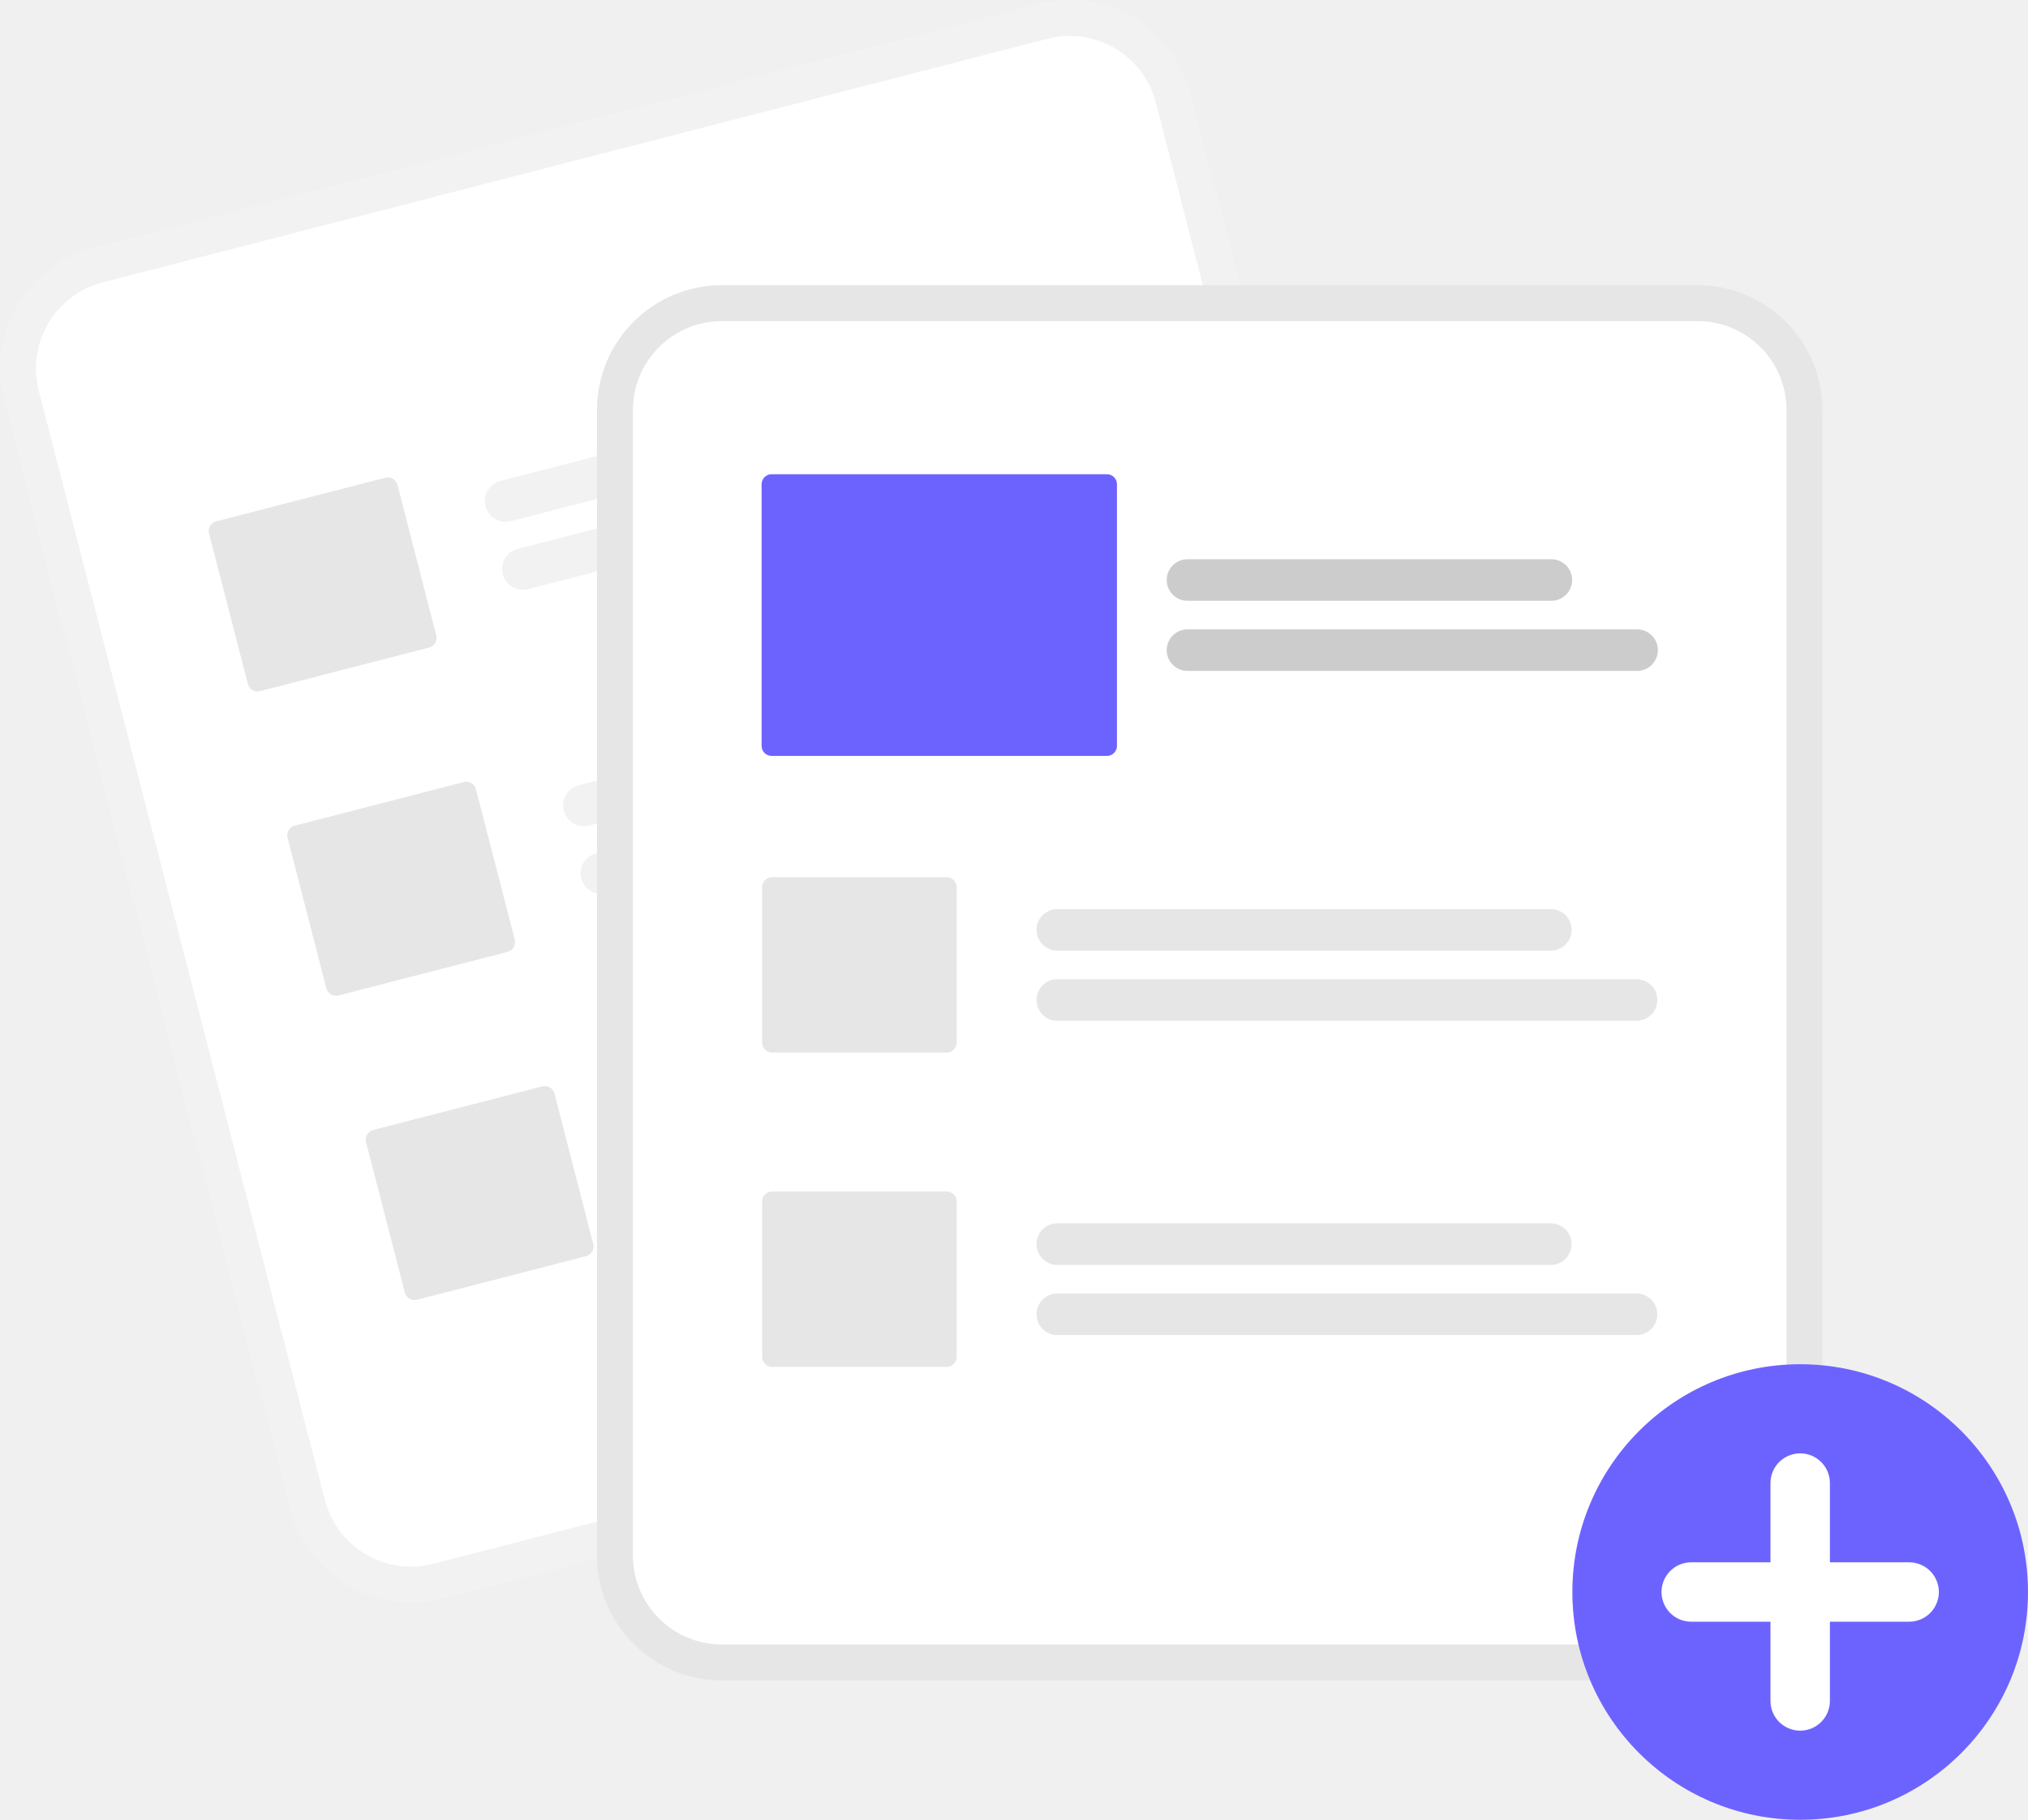
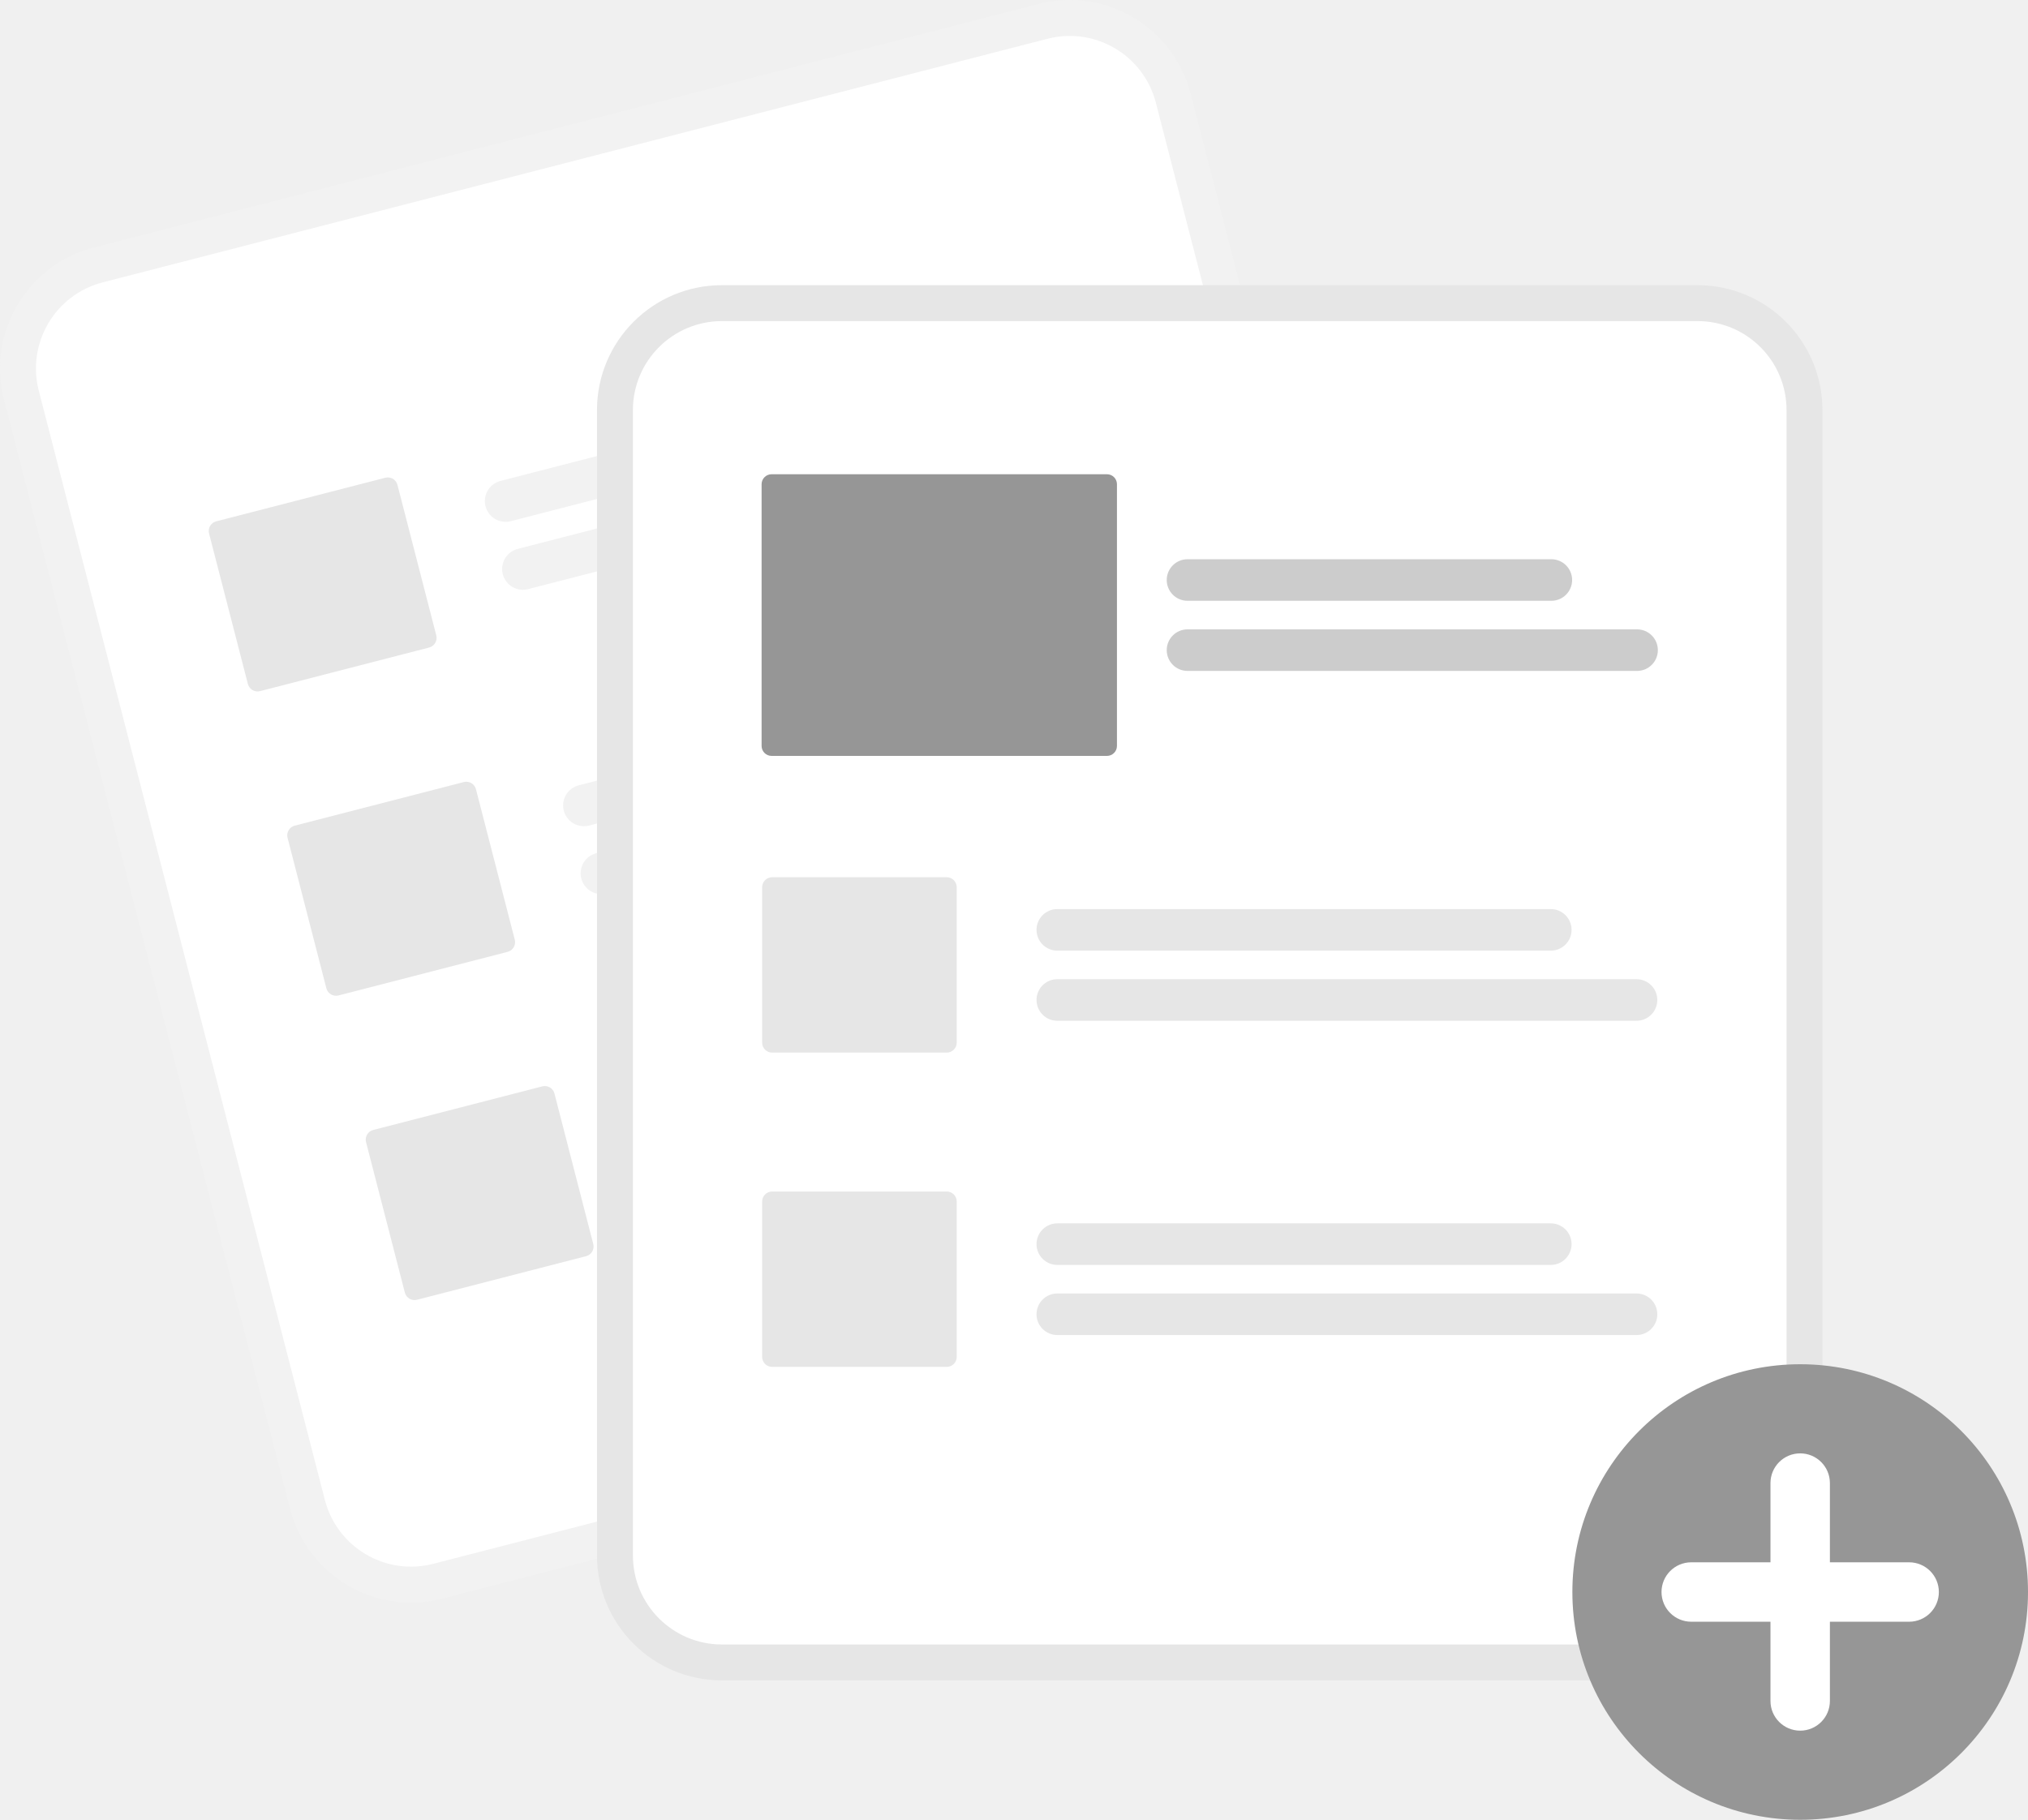
<svg xmlns="http://www.w3.org/2000/svg" data-name="Layer 1" width="782.044" height="701.88" viewBox="0 0 782.044 701.88">
  <path d="M609.488,100.59l-25.446,6.562L270.537,187.999,245.091,194.561A48.179,48.179,0,0,0,210.508,253.179L320.849,681.056a48.179,48.179,0,0,0,58.618,34.583l.066-.017,364.265-93.937.066-.017a48.179,48.179,0,0,0,34.583-58.618l-110.341-427.877A48.179,48.179,0,0,0,609.488,100.59Z" transform="translate(-208.9778 -99.05999)" fill="#f2f2f2" />
  <path d="M612.948,114.005l-30.139,7.772L278.69,200.204l-30.139,7.772a34.309,34.309,0,0,0-24.628,41.743l110.341,427.877a34.309,34.309,0,0,0,41.743,24.627l.066-.017,364.265-93.937.066-.017a34.309,34.309,0,0,0,24.627-41.743l-110.341-427.877A34.309,34.309,0,0,0,612.948,114.005Z" transform="translate(-208.9778 -99.05999)" fill="#fff" />
  <path d="M590.19,252.563,405.917,300.084a8.014,8.014,0,0,1-4.002-15.52l184.273-47.52A8.014,8.014,0,0,1,590.19,252.563Z" transform="translate(-208.9778 -99.05999)" fill="#f2f2f2" />
  <path d="M628.955,270.499,412.671,326.274a8.014,8.014,0,1,1-4.002-15.52l216.284-55.775a8.014,8.014,0,0,1,4.002,15.52Z" transform="translate(-208.9778 -99.05999)" fill="#f2f2f2" />
  <path d="M620.458,369.937l-184.273,47.52a8.014,8.014,0,1,1-4.002-15.52l184.273-47.52a8.014,8.014,0,1,1,4.002,15.52Z" transform="translate(-208.9778 -99.05999)" fill="#f2f2f2" />
  <path d="M659.223,387.873l-216.284,55.775a8.014,8.014,0,1,1-4.002-15.52l216.284-55.775a8.014,8.014,0,0,1,4.002,15.52Z" transform="translate(-208.9778 -99.05999)" fill="#f2f2f2" />
  <path d="M650.727,487.31l-184.273,47.52a8.014,8.014,0,0,1-4.002-15.52l184.273-47.52a8.014,8.014,0,0,1,4.002,15.52Z" transform="translate(-208.9778 -99.05999)" fill="#f2f2f2" />
  <path d="M689.492,505.246l-216.284,55.775a8.014,8.014,0,1,1-4.002-15.52l216.284-55.775a8.014,8.014,0,0,1,4.002,15.52Z" transform="translate(-208.9778 -99.05999)" fill="#f2f2f2" />
  <path d="M374.459,348.809l-65.212,16.817a3.847,3.847,0,0,1-4.681-2.761L289.596,304.816a3.847,3.847,0,0,1,2.761-4.681l65.212-16.817a3.847,3.847,0,0,1,4.681,2.761l14.969,58.048A3.847,3.847,0,0,1,374.459,348.809Z" transform="translate(-208.9778 -99.05999)" fill="#e6e6e6" />
  <path d="M404.727,466.182l-65.212,16.817a3.847,3.847,0,0,1-4.681-2.761l-14.969-58.048A3.847,3.847,0,0,1,322.626,417.509l65.212-16.817a3.847,3.847,0,0,1,4.681,2.761l14.969,58.048A3.847,3.847,0,0,1,404.727,466.182Z" transform="translate(-208.9778 -99.05999)" fill="#e6e6e6" />
  <path d="M434.995,583.556l-65.212,16.817a3.847,3.847,0,0,1-4.681-2.761l-14.969-58.048a3.847,3.847,0,0,1,2.761-4.681l65.212-16.817a3.847,3.847,0,0,1,4.681,2.761l14.969,58.048A3.847,3.847,0,0,1,434.995,583.556Z" transform="translate(-208.9778 -99.05999)" fill="#e6e6e6" />
  <path d="M863.636,209.052H487.318a48.179,48.179,0,0,0-48.125,48.125V699.053a48.179,48.179,0,0,0,48.125,48.125H863.636a48.179,48.179,0,0,0,48.125-48.125V257.177A48.179,48.179,0,0,0,863.636,209.052Z" transform="translate(-208.9778 -99.05999)" fill="#e6e6e6" />
  <path d="M863.637,222.906H487.318a34.309,34.309,0,0,0-34.271,34.271V699.053a34.309,34.309,0,0,0,34.271,34.271H863.637a34.309,34.309,0,0,0,34.271-34.271V257.177A34.309,34.309,0,0,0,863.637,222.906Z" transform="translate(-208.9778 -99.05999)" fill="#fff" />
-   <circle cx="694.194" cy="614.03" r="87.85" fill="#6c63ff" />
+   <circle cx="694.194" cy="614.03" r="87.85" fill="#969696" />
  <path d="M945.187,701.631H914.631V671.074a11.459,11.459,0,0,0-22.918,0v30.557H861.156a11.459,11.459,0,0,0,0,22.918h30.557V755.105a11.459,11.459,0,1,0,22.918,0V724.548h30.557a11.459,11.459,0,0,0,0-22.918Z" transform="translate(-208.9778 -99.05999)" fill="#fff" />
  <path d="M807.001,465.716H616.699a8.014,8.014,0,1,1,0-16.028H807.001a8.014,8.014,0,0,1,0,16.028Z" transform="translate(-208.9778 -99.05999)" fill="#e6e6e6" />
  <path d="M840.059,492.763H616.699a8.014,8.014,0,1,1,0-16.028H840.059a8.014,8.014,0,1,1,0,16.028Z" transform="translate(-208.9778 -99.05999)" fill="#e6e6e6" />
  <path d="M807.001,586.929H616.699a8.014,8.014,0,1,1,0-16.028H807.001a8.014,8.014,0,0,1,0,16.028Z" transform="translate(-208.9778 -99.05999)" fill="#e6e6e6" />
  <path d="M840.059,613.977H616.699a8.014,8.014,0,1,1,0-16.028H840.059a8.014,8.014,0,1,1,0,16.028Z" transform="translate(-208.9778 -99.05999)" fill="#e6e6e6" />
  <path d="M574.07,505.042H506.724a3.847,3.847,0,0,1-3.843-3.843V441.252a3.847,3.847,0,0,1,3.843-3.843h67.346a3.847,3.847,0,0,1,3.843,3.843v59.947A3.847,3.847,0,0,1,574.07,505.042Z" transform="translate(-208.9778 -99.05999)" fill="#e6e6e6" />
  <path d="M574.07,626.255H506.724a3.847,3.847,0,0,1-3.843-3.843V562.465a3.847,3.847,0,0,1,3.843-3.843h67.346a3.847,3.847,0,0,1,3.843,3.843v59.947A3.847,3.847,0,0,1,574.07,626.255Z" transform="translate(-208.9778 -99.05999)" fill="#e6e6e6" />
  <path d="M807.212,330.781H666.91a8.014,8.014,0,0,1,0-16.028H807.212a8.014,8.014,0,0,1,0,16.028Z" transform="translate(-208.9778 -99.05999)" fill="#ccc" />
  <path d="M840.27,357.829H666.91a8.014,8.014,0,1,1,0-16.028h173.36a8.014,8.014,0,0,1,0,16.028Z" transform="translate(-208.9778 -99.05999)" fill="#ccc" />
-   <path d="M635.859,390.607H506.513a3.847,3.847,0,0,1-3.843-3.843V285.817a3.847,3.847,0,0,1,3.843-3.843H635.859a3.847,3.847,0,0,1,3.843,3.843V386.764A3.847,3.847,0,0,1,635.859,390.607Z" transform="translate(-208.9778 -99.05999)" fill="#6c63ff" />
+   <path d="M635.859,390.607H506.513a3.847,3.847,0,0,1-3.843-3.843V285.817a3.847,3.847,0,0,1,3.843-3.843H635.859a3.847,3.847,0,0,1,3.843,3.843V386.764A3.847,3.847,0,0,1,635.859,390.607Z" transform="translate(-208.9778 -99.05999)" fill="#969696" />
</svg>
